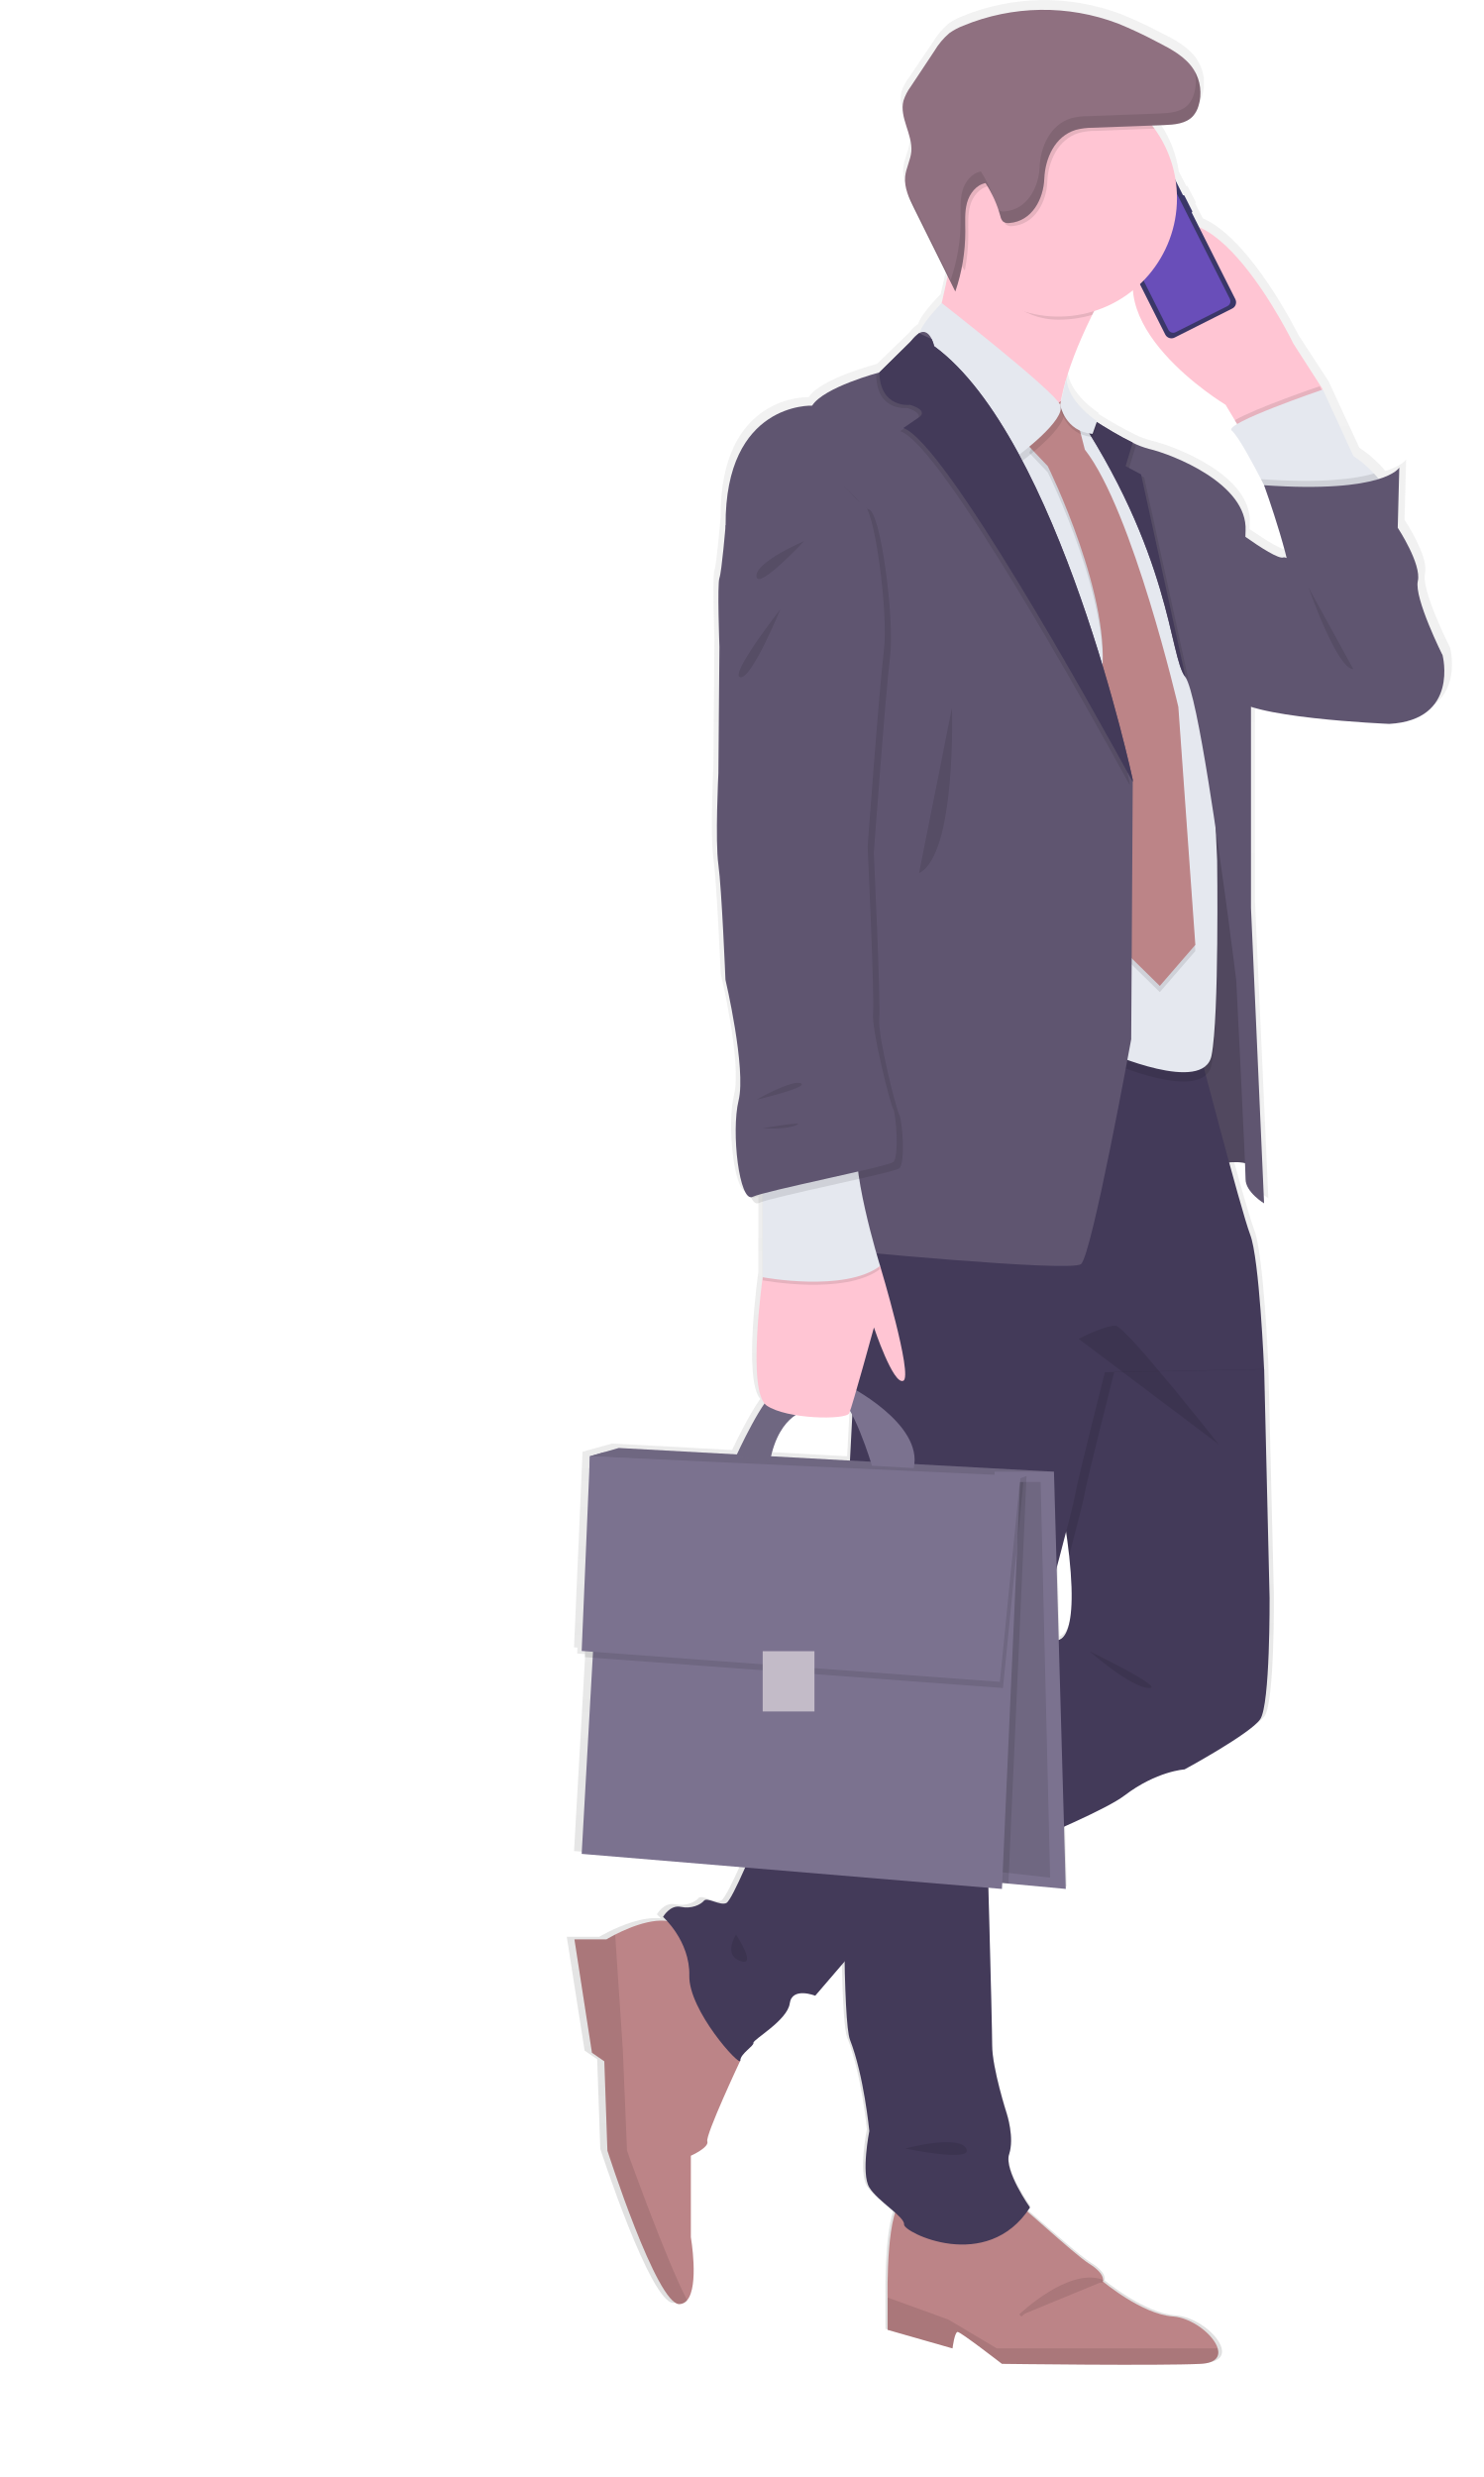
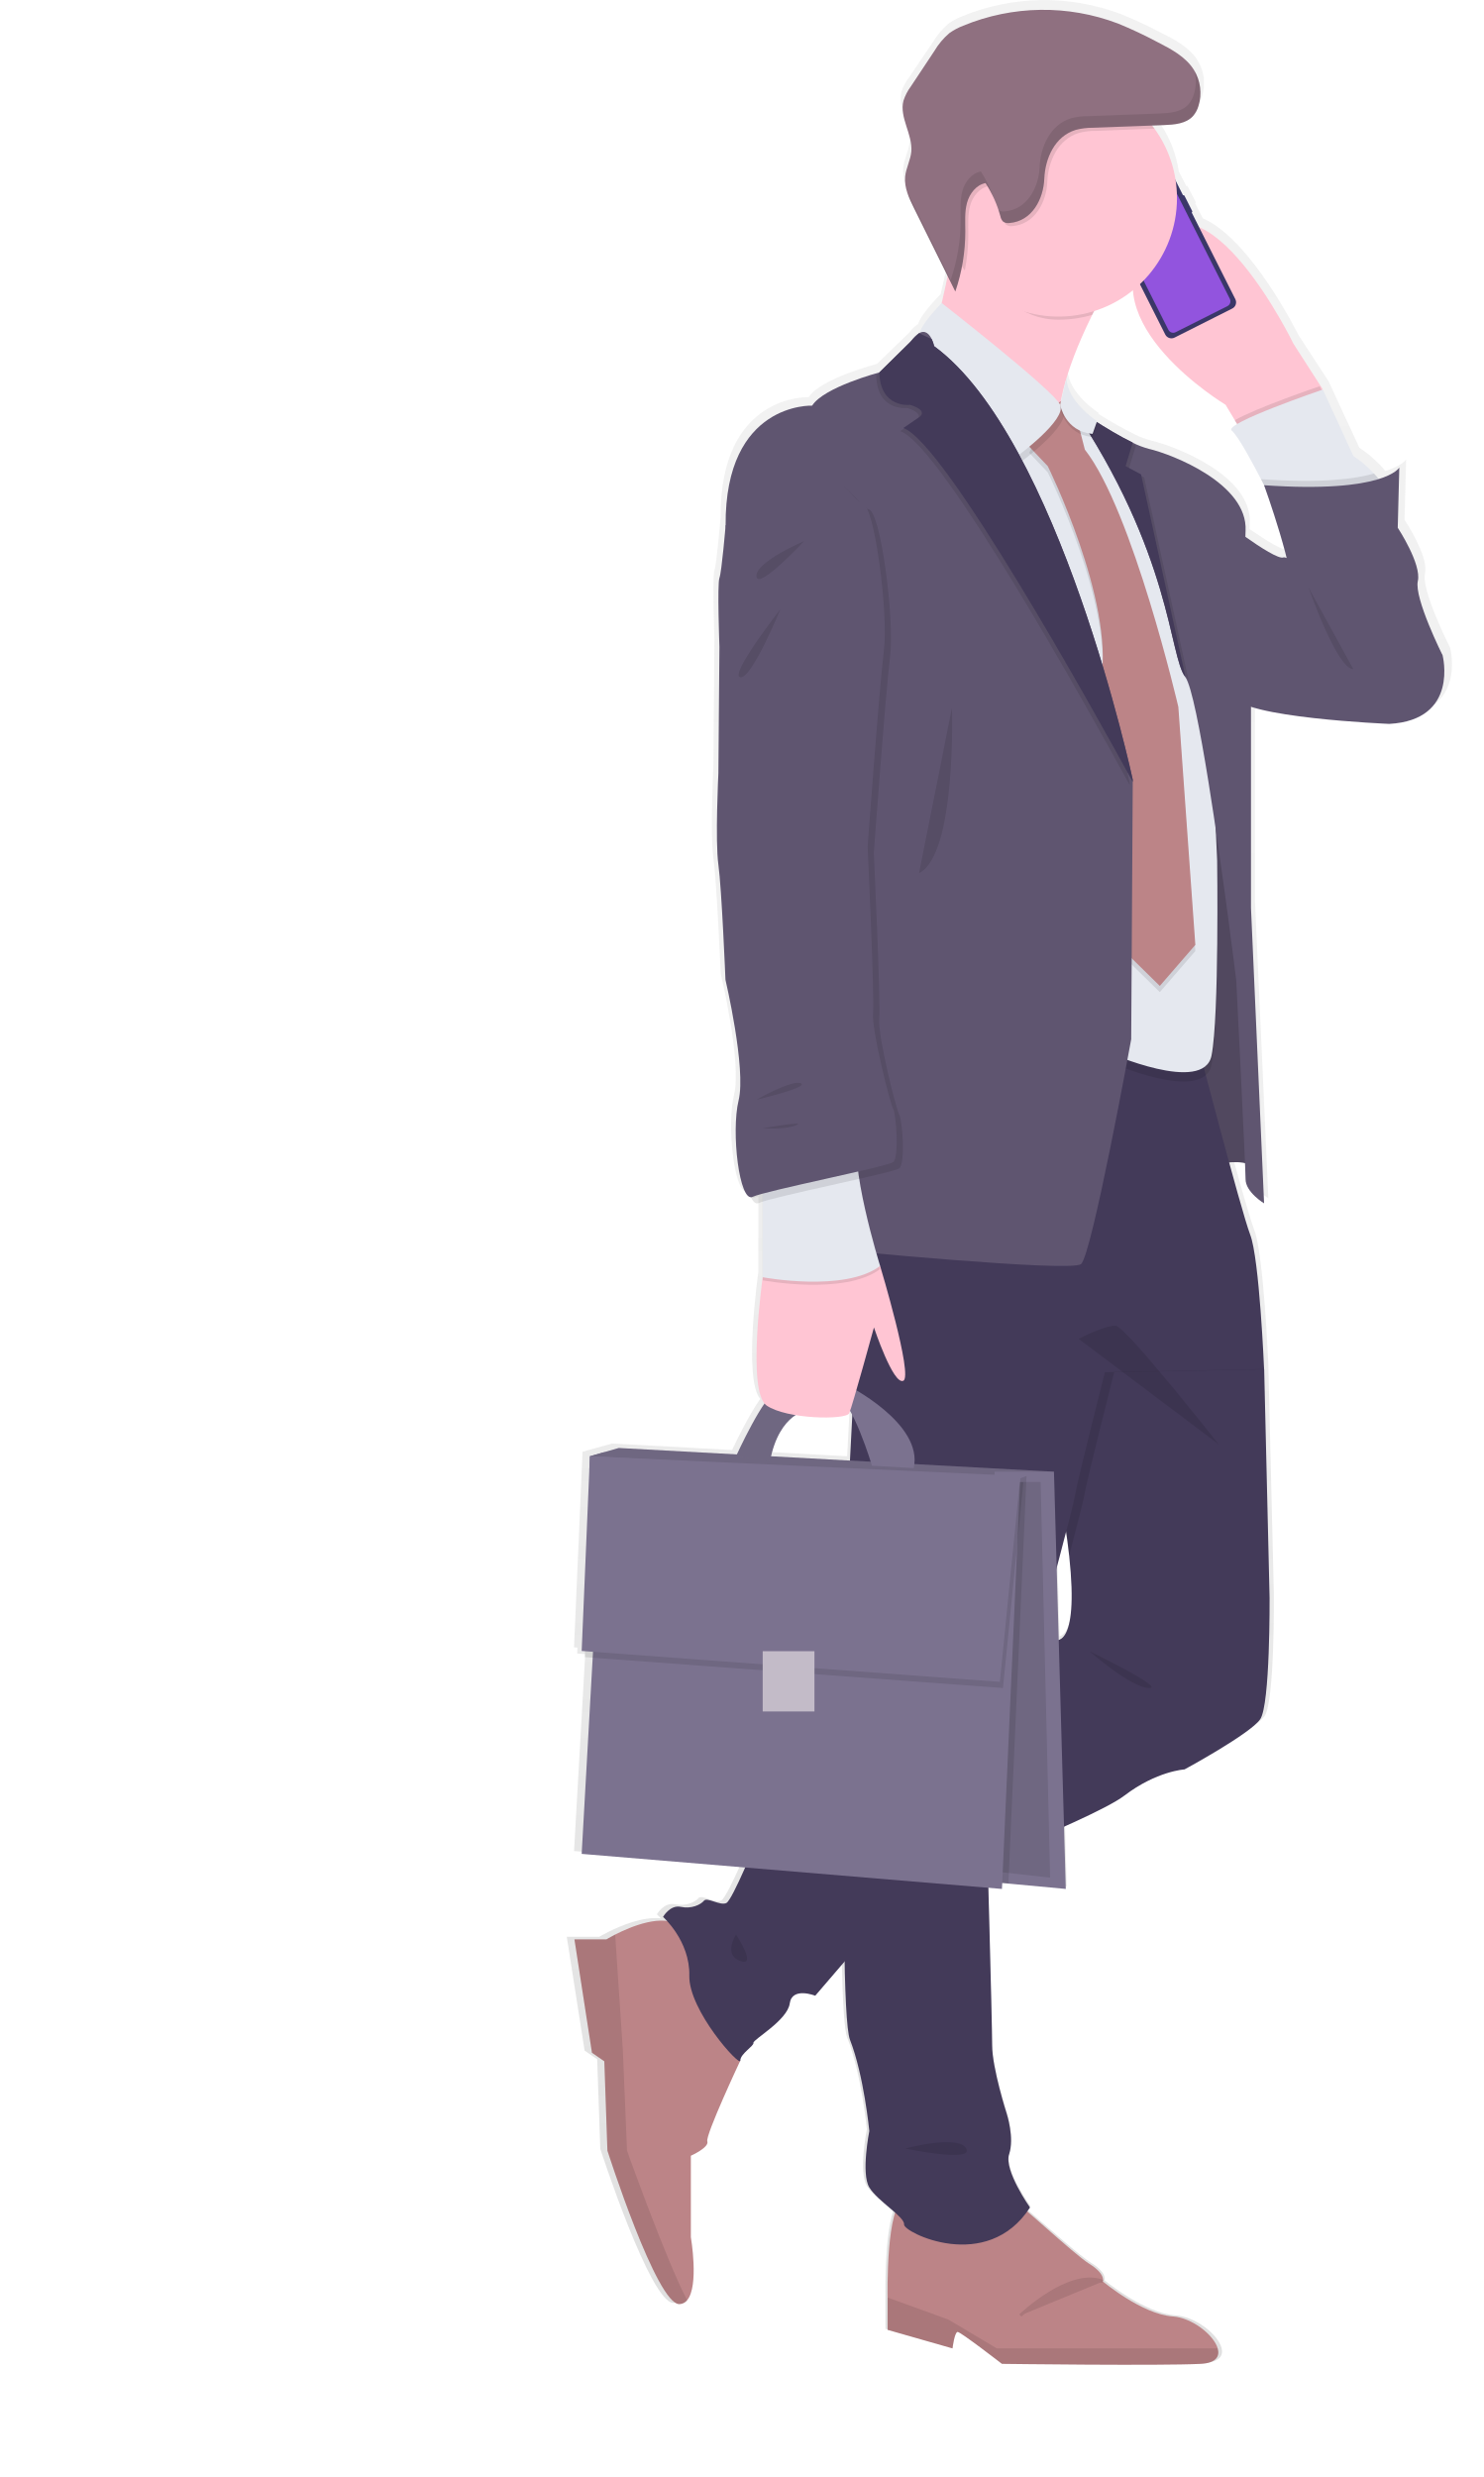
<svg xmlns="http://www.w3.org/2000/svg" id="6968ac48-3a8f-41ea-a7fd-90e9ec00ee17" data-name="Layer 1" width="480" height="801.44" viewBox="0 0 480 801.44">
  <defs>
    <linearGradient id="70ce31e8-5126-44c6-9ded-adf44b0dced1" x1="489.88" y1="814.11" x2="489.88" y2="49.28" gradientUnits="userSpaceOnUse">
      <stop offset="0" stop-color="gray" stop-opacity="0.25" />
      <stop offset="0.54" stop-color="gray" stop-opacity="0.12" />
      <stop offset="1" stop-color="gray" stop-opacity="0.1" />
    </linearGradient>
  </defs>
  <path d="M632.51,258.88s-9.41-18.57-8.14-24.09-6.62-17.31-6.62-17.31l.51-19.56s-1.09,2-6.77,3.75c-.48-.63-1-1.25-1.54-1.84a40.32,40.32,0,0,0-6.82-5.69l-10-21.58-9.67-14.81s-15.25-31-31-37.84l-2.48-4.85a.38.38,0,0,0,.15-.49l-2.52-4.93a.39.39,0,0,0-.49-.18l-2.41-4.72a37.91,37.91,0,0,0-7-16.89c-.25-.35-.52-.67-.78-1l3.92-.14c3.44-.13,7.28-.43,9.59-3a8.77,8.77,0,0,0,1.79-3.3,14,14,0,0,0,.58-2.93c0-.15,0-.3,0-.44q0-.51,0-1c0-.27,0-.53,0-.8s0-.43,0-.64-.11-.69-.17-1c0-.13,0-.26-.08-.39a11.66,11.66,0,0,0-.31-1.16,1.55,1.55,0,0,1-.07-.23c-.14-.4-.29-.8-.46-1.19a1.11,1.11,0,0,1-.07-.16c-.18-.39-.38-.77-.59-1.14l-.06-.12v0a4,4,0,0,0-.25-.45c-2.71-4.26-7.47-6.75-12-9a138.69,138.69,0,0,0-13-6,70,70,0,0,0-51,.72,20.19,20.19,0,0,0-4.54,2.42,23.46,23.46,0,0,0-4.95,5.82l-7.75,11.45A16.18,16.18,0,0,0,455,78.79c-1.45,5.44,3.1,10.89,2.59,16.5-.26,2.79-1.76,5.35-2.05,8.14-.37,3.6,1.3,7.07,2.93,10.32l11.09,22c-.59,2.89-1.24,5.85-1.95,8.71h0c-5.11,5.28-6.83,8.16-7.3,9.72l-.15.08h0a9,9,0,0,0-2.56,2.5L447.06,167s-18.32,4.76-22.13,10.79c0,0-28.75-1.26-28.5,38.89,0,0-1.27,15.06-2,17.07s0,22.33,0,22.33l-.34,41.16s-1.1,21.83,0,29.61,2.37,37.39,2.37,37.39,6.87,28.86,4.33,39.15c-2.44,9.85,0,31.39,4,31.48.76,1.57,1.63,2.34,2.58,1.9a11,11,0,0,1,1.27-.46V460.9s-4.95,34.45.6,41c-3.68,5.24-8,14.18-9.1,16.53l-38.9-2.09-4.95,1.39h0L351.75,519,349,582.27l1.1.08-.08,1.93,2.6.19L349,648.19l53.85,4.43c-2.37,5.31-5.12,11-6.19,11.55-2,1-6.36-2-7.38-.76s-4.07,2.76-7.63,2-5.85,3.26-5.85,3.26.52.46,1.3,1.31c-5.78-.7-13.09,2.4-17.06,4.4-1.78.9-2.89,1.57-2.89,1.57H346.65l5.77,36.81,4.07,2.78,1,29s16.28,50.19,23.74,49.86a3.37,3.37,0,0,0,2.51-1.26c4-4.62,1.23-20.49,1.23-20.49V746.23s6.1-2.68,5.42-4.69,9.84-24,10.78-26a.17.17,0,0,0,.08-.16c0-2.26,4.58-4.77,4.32-5.77s11.2-7.28,12-12.8,8.39-2.51,8.39-2.51l9.66-11.1c.29,13.53.84,23,1.79,25.4,4.58,11.55,6.36,29.62,6.36,29.62s-2.8,13.8,0,18.32c1.72,2.76,5.72,5.72,8.5,8.17-2.89,8.76-2.48,27.38-2.48,27.38v10.7l21.37,6s.67-5.35,1.69-5.35,14.59,10.37,14.59,10.37,52.24.67,65.46,0c5-.25,6.36-2.4,5.59-5-1.27-4.33-8.4-9.94-14.74-10.37-10.18-.67-23.07-11.37-23.07-11.37s1-2.35-4.41-5.69c-3.74-2.3-14.09-11.61-20.49-17.06.3-.41.61-.82.9-1.26,0,0-8.65-12-6.86-17.32s-.77-13-.77-13-4.83-14.81-4.83-22.34c0-4.77-.72-31.9-1.24-51.14l4.46.37.09-1.92,2,.18,18.91,1.74-.58-20.21c9.11-4,16.69-7.71,19.83-10.08,10.68-8,19.84-8.53,19.84-8.53s21.62-11.54,24.93-16.31,3-39.4,3-39.4l-1.78-74.22v-.06s-1.52-35.88-4.58-43.66c-1.12-2.88-3.89-12.48-6.92-23.44a18.11,18.11,0,0,1,5.22.22c.11,2.68.18,4.52.18,5.15,0,4.26,6.1,7.88,6.1,7.88l-4.32-96V275.66c13.32,4.24,45.53,5.56,45.53,5.56C638.1,280,632.51,258.88,632.51,258.88ZM506.87,176.4l-.07,0a66.59,66.59,0,0,1,1.85-7.45ZM419.45,505.67c7.89,1.3,17,.92,17.69-.61.07-.15.16-.42.28-.77.25.44.49.89.74,1.35l-.77,14.48v.33l-26-1.4C413.21,511.3,416.65,507.52,419.45,505.67Zm86.67,73.06-.67-23.45c1.16-4.32,2.2-8.24,3.09-11.6.4,2.79.74,5.36,1,7.73C512,573.66,508.37,578,506.12,578.73Zm74-351.58c-1.49.57-7.16-3-12.54-6.7,0-.68.05-1.35.08-2,.76-15.31-24.17-24.84-31.8-26.6a27.41,27.41,0,0,1-5.36-2,125,125,0,0,1-11.84-6.69l.1-.29s-9.84-6.23-10.05-14a132.92,132.92,0,0,1,8.46-20.53c.19-.39.4-.8.6-1.19a39.25,39.25,0,0,0,12.8-6.78c1.53,20,30.47,37.21,30.47,37.21l3.09,5,.73,1.18c-1.56.92-2.31,1.66-1.78,2.09,2.2,1.76,7.52,11.72,9.72,15.93a.06.06,0,0,0,0,0c.6,1.14,1,1.85,1,1.85s4.73,12.87,7.44,23.64A2,2,0,0,0,580.1,227.15Z" transform="translate(-163.24 -49.28)" fill="url(#70ce31e8-5126-44c6-9ded-adf44b0dced1)" />
  <path d="M591.3,175.28l-.34.45-1.16,1.55L567.55,193l-4.72-7.76-3-5S515.48,153.64,534.55,128s47.25,32.5,47.25,32.5Z" transform="translate(-163.24 -49.28)" fill="#ffc5d3" />
  <rect x="547.05" y="112.1" width="0.76" height="6.26" rx="0.38" ry="0.38" transform="translate(-156.55 209.3) rotate(-26.73)" fill="#3a3768" />
  <rect x="521.39" y="119.37" width="0.43" height="2.06" rx="0.21" ry="0.21" transform="translate(-161.64 198.23) rotate(-26.73)" fill="#3a3768" />
  <rect x="523.41" y="122.65" width="0.48" height="3.59" rx="0.24" ry="0.24" transform="translate(-163.24 199.58) rotate(-26.73)" fill="#3a3768" />
  <rect x="525.6" y="126.97" width="0.46" height="3.62" rx="0.23" ry="0.23" transform="translate(-164.96 201.03) rotate(-26.73)" fill="#3a3768" />
  <rect x="528.35" y="104.91" width="25.4" height="51.62" rx="2.24" ry="2.24" transform="translate(-164.21 208.08) rotate(-26.73)" fill="#3a3768" />
-   <path d="M536.4,105.67a.9.9,0,0,0-.4,1.22l.08.17a.91.91,0,0,1-.4,1.23l-9.62,4.84a.9.9,0,0,1-1.22-.4l-.09-.17a.91.91,0,0,0-1.22-.41l-1.87.95a1.72,1.72,0,0,0-.77,2.33L541.33,156a1.75,1.75,0,0,0,2.34.77l16.78-8.45a1.75,1.75,0,0,0,.77-2.34l-20.45-40.59a1.74,1.74,0,0,0-2.34-.77Z" transform="translate(-163.24 -49.28)" fill="#694eb9" />
+   <path d="M536.4,105.67a.9.9,0,0,0-.4,1.22l.08.17a.91.91,0,0,1-.4,1.23l-9.62,4.84a.9.9,0,0,1-1.22-.4l-.09-.17a.91.91,0,0,0-1.22-.41l-1.87.95a1.72,1.72,0,0,0-.77,2.33L541.33,156a1.75,1.75,0,0,0,2.34.77l16.78-8.45a1.75,1.75,0,0,0,.77-2.34l-20.45-40.59a1.74,1.74,0,0,0-2.34-.77Z" transform="translate(-163.24 -49.28)" fill="#9254de" />
  <rect x="527.92" y="109.31" width="3.55" height="0.72" rx="0.36" ry="0.36" transform="translate(-155.95 200.72) rotate(-26.73)" fill="#e6e8ec" />
  <circle cx="368.88" cy="59.17" r="0.41" fill="#e6e8ec" />
  <path d="M550.8,261.28,544.55,429s21-7,24.25-1.75-3.5-84-3.5-84Z" transform="translate(-163.24 -49.28)" fill="#5f5570" />
  <path d="M550.8,261.28,544.55,429s21-7,24.25-1.75-3.5-84-3.5-84Z" transform="translate(-163.24 -49.28)" opacity="0.15" />
  <path d="M551.8,814.11c-13,.67-64.33,0-64.33,0s-13.34-10.33-14.34-10.33-1.66,5.33-1.66,5.33l-21-6V792.45s-.67-30.35,5.66-31.67,34.34,0,34.34,0c1-.33,20,17.67,25.33,21s4.33,5.67,4.33,5.67,12.67,10.66,22.67,11.33c6.23.42,13.24,6,14.49,10.33C558.05,811.72,556.7,813.86,551.8,814.11Z" transform="translate(-163.24 -49.28)" fill="#bc8487" />
  <path d="M551.8,814.11c-13,.67-64.33,0-64.33,0s-13.34-10.33-14.34-10.33-1.66,5.33-1.66,5.33l-21-6V792.66l19.66,7.12,15.67,9.33h71.49C558.05,811.72,556.7,813.86,551.8,814.11Z" transform="translate(-163.24 -49.28)" opacity="0.1" />
  <path d="M493.43,798.45s16-15.33,26.7-11" transform="translate(-163.24 -49.28)" stroke="#000" stroke-miterlimit="10" opacity="0.1" />
  <path d="M392.13,742.11c.67,2-5.33,4.67-5.33,4.67v26.33s2.72,15.81-1.21,20.42a3.29,3.29,0,0,1-2.46,1.25c-7.33.33-23.33-49.67-23.33-49.67l-1-28.89-4-2.77-5.67-36.67h10.34s1.09-.67,2.84-1.57c5-2.55,15.47-7,21.16-2.76L402.8,716S391.47,740.11,392.13,742.11Z" transform="translate(-163.24 -49.28)" fill="#bc8487" />
  <path d="M385.59,793.53a3.29,3.29,0,0,1-2.46,1.25c-7.33.33-23.33-49.67-23.33-49.67l-1-28.89-4-2.77-5.67-36.67h10.34s1.09-.67,2.84-1.57l2.49,37.57,1.33,32.33S378.69,780.31,385.59,793.53Z" transform="translate(-163.24 -49.28)" opacity="0.1" />
  <path d="M571.05,605.53c-3.25,4.75-24.5,16.25-24.5,16.25s-9,.5-19.5,8.5c-5.43,4.14-24.3,12.35-41.25,19.32-15.83,6.51-30,11.93-30,11.93l-16.32,19L427.05,695s-7.5-3-8.25,2.5-12,11.75-11.75,12.75-4.25,3.5-4.25,5.75-16.75-16.25-16.5-27.5-8.5-19-8.5-19,2.25-4,5.75-3.25,6.5-.75,7.5-2,5.25,1.75,7.25.75,10-20.75,10-20.75l31.17-20.91,62-41.56,2.86-1.92s8.25,3.78,4.9-27.19c-.65-6-1.74-13.29-3.4-22.17-10.25-54.75,26.5-61,26.5-61l32.25,10.75,7.75,12v.06l1.75,73.94S574.3,600.78,571.05,605.53Z" transform="translate(-163.24 -49.28)" fill="#433a59" />
  <path d="M485.55,640.53s.1,3.55.25,9.07c-15.83,6.51-30,11.93-30,11.93l-16.32,19c-.27-15.75-.21-36.21,0-57.18l62-41.56C493.81,610.22,485.55,640.53,485.55,640.53Z" transform="translate(-163.24 -49.28)" opacity="0.1" />
  <path d="M572.3,492.28v.06l-48.5.94s-8.5,33.25-9.75,40.25c-.31,1.72-2.19,9.07-4.85,19.17-.65-6-1.74-13.29-3.4-22.17-10.25-54.75,26.5-61,26.5-61l32.25,10.75Z" transform="translate(-163.24 -49.28)" opacity="0.1" />
  <path d="M444.55,401.53l-6.25,120s-4.5,176.25,0,187.75,6.25,29.5,6.25,29.5-2.75,13.75,0,18.25,11.5,9.5,11.25,12,26.75,16,40.75-5.5c0,0-8.5-12-6.75-17.25s-.75-13-.75-13S484.3,718.53,484.3,711s-1.75-70.5-1.75-70.5,27.25-100,28.5-107,9.75-40.25,9.75-40.25l51.5-1s-1.5-35.75-4.5-43.5-17.75-64.5-17.75-64.5Z" transform="translate(-163.24 -49.28)" fill="#433a59" />
  <polygon points="195.36 469.89 190.89 471.17 190.71 475.59 324.73 477.32 324.73 475.58 195.36 469.89" fill="#7b728f" />
  <path d="M516.68,151.15c-19.5,39.55-7.39,47.82-5.46,48.84-4.13-1.92-57.81-27.14-50.75-33.54,4.59-4.17,8.52-22.31,10.83-35.31,1.37-7.76,2.17-13.69,2.17-13.69l56.33,10.33C524.34,136.58,520,144.33,516.68,151.15Z" transform="translate(-163.24 -49.28)" fill="#ffc5d3" />
  <path d="M591,175.73l-1.16,1.55L567.55,193l-4.72-7.76c6.87-4,27.47-11,27.47-11Z" transform="translate(-163.24 -49.28)" opacity="0.1" />
  <path d="M611.55,211.78c-2,7-35.75,0-35.75,0l-3.5-5.5s-.35-.7-.94-1.84a.06.06,0,0,1,0,0c-2.16-4.19-7.39-14.11-9.55-15.87-2.75-2.25,29.5-13.25,29.5-13.25l9.88,21.5a39.82,39.82,0,0,1,6.7,5.67C610.39,205.2,612.46,208.59,611.55,211.78Z" transform="translate(-163.24 -49.28)" fill="#e5e8ef" />
  <path d="M555.55,215s20,15.78,23,14.64,51.5,31.61,51.5,31.61,5.5,21-17.25,22.25c0,0-48.25-2-50.25-9S555.55,215,555.55,215Z" transform="translate(-163.24 -49.28)" fill="#5f5570" />
  <path d="M501.05,183.28l-21.75,22.5,30.5,194,12-7s31,13.75,33.5,1,1.81-63,1.81-63L553.05,240s-14.25-31.75-14.25-32.75-20.55-16.5-20.55-16.5l-9.7-7.5Z" transform="translate(-163.24 -49.28)" opacity="0.1" />
  <path d="M501.05,180.28l-21.75,22.5,30.5,194,12-7s31,13.75,33.5,1,1.81-63,1.81-63L553.05,237s-14.25-31.75-14.25-32.75-20.55-16.5-20.55-16.5l-9.7-7.5Z" transform="translate(-163.24 -49.28)" fill="#e5e8ef" />
  <path d="M502.3,183.53l-6,12.25,6,6.33s21.5,43.42,17.25,69.17l4.5,84.75,14.5,14.25L550.05,357l-5.5-77s-14.75-63.5-30.25-83.25l-4.5-17.5Z" transform="translate(-163.24 -49.28)" opacity="0.1" />
  <path d="M502.3,181.53l-6,12.25,6,6.33s21.5,43.42,17.25,69.17l4.5,84.75,14.5,14.25L550.05,355l-5.5-77s-14.75-63.5-30.25-83.25l-4.5-17.5Z" transform="translate(-163.24 -49.28)" fill="#bc8487" />
  <path d="M529.8,127.78c-5.46,8.8-9.76,16.55-13.12,23.37a38.45,38.45,0,0,1-10.9,1.57c-12.36,0-19.48-8.55-26.48-17.63-1.6-2.06-6.86-1.58-8-4,1.37-7.76,2.17-13.69,2.17-13.69Z" transform="translate(-163.24 -49.28)" opacity="0.1" />
  <path d="M544.11,113.38a38.33,38.33,0,1,1-7.29-22.49A38.33,38.33,0,0,1,544.11,113.38Z" transform="translate(-163.24 -49.28)" fill="#ffc5d3" />
  <path d="M493.55,198.78l-31.5-38s-2.91-1.17,6.92-11.46c0,0,36.1,28.14,38.34,32.92S493.55,198.78,493.55,198.78Z" transform="translate(-163.24 -49.28)" opacity="0.1" />
  <path d="M492.55,196.78l-31.5-38s-2.91-1.17,6.92-11.46c0,0,36.1,28.14,38.34,32.92S492.55,196.78,492.55,196.78Z" transform="translate(-163.24 -49.28)" fill="#e5e8ef" />
  <path d="M572.3,438.63s-6-3.6-6-7.85-3-64.25-3-64.25-4.4-35.81-9-64.27v0c-2.7-16.77-5.47-31-7.43-33.82l-.08-.12c-5.25-6.75-4.25-39.75-37-88,.44.3,11.73,8.22,20,12.2a27.42,27.42,0,0,0,5.27,2c7.5,1.75,32,11.25,31.25,26.5s1.75,50.25,1.75,50.25V343Z" transform="translate(-163.24 -49.28)" fill="#5f5570" />
  <path d="M611.55,211.78c-2,7-35.75,0-35.75,0l-3.5-5.5s-.35-.7-.94-1.84a.06.06,0,0,1,0,0,.67.67,0,0,1-.05-.12c19.61,1.37,30.54-.06,36.58-1.83C610.39,205.2,612.46,208.59,611.55,211.78Z" transform="translate(-163.24 -49.28)" opacity="0.1" />
  <path d="M572.3,206.28s10.5,29,9,36.25,24.25,35.75,24.25,35.75l24.5-17s-9.25-18.5-8-24-6.5-17.25-6.5-17.25l.5-19.48S611.55,209,572.3,206.28Z" transform="translate(-163.24 -49.28)" fill="#5f5570" />
  <path d="M536.82,90.89l-19,.72a21.16,21.16,0,0,0-5.5.69c-6.79,2.09-9.92,9.31-10.17,15.8s-4,13.76-11.27,14.33a2.81,2.81,0,0,1-2.07-.46,3.42,3.42,0,0,1-.88-1.77,38.7,38.7,0,0,0-4.78-10.68c-3,.54-5.22,3.39-6,6.37s-.57,6.12-.56,9.21a59.61,59.61,0,0,1-1.13,11.69,38.33,38.33,0,1,1,61.39-45.9Z" transform="translate(-163.24 -49.28)" opacity="0.1" />
  <path d="M511.33,91.3a21.16,21.16,0,0,1,5.5-.69l23.07-.86c3.38-.13,7.15-.43,9.42-2.94a8.81,8.81,0,0,0,1.76-3.29,14.2,14.2,0,0,0-1.49-11.63c-2.67-4.25-7.35-6.72-11.81-9a137.23,137.23,0,0,0-12.77-6,68,68,0,0,0-50.1.72A20.22,20.22,0,0,0,470.45,60a23.05,23.05,0,0,0-4.86,5.8L458,77.24a15.75,15.75,0,0,0-2.39,4.62c-1.43,5.43,3,10.86,2.54,16.45-.26,2.78-1.73,5.33-2,8.11-.36,3.59,1.28,7,2.89,10.27l13.34,26.91a59.62,59.62,0,0,0,3.23-19.5c0-3.09-.26-6.23.56-9.21s3-5.83,6-6.37a38.57,38.57,0,0,1,4.79,10.68,3.38,3.38,0,0,0,.88,1.77,2.8,2.8,0,0,0,2.07.46c7.31-.57,11-7.77,11.27-14.33S504.54,93.39,511.33,91.3Z" transform="translate(-163.24 -49.28)" fill="#8f7080" />
  <polygon points="190.89 471.17 200.23 468.5 341.06 476.17 325.56 478.17 190.89 471.17" fill="#7b728f" />
  <polygon points="190.89 471.17 200.23 468.5 341.06 476.17 325.56 478.17 190.89 471.17" opacity="0.1" />
  <polygon points="344.89 611.17 326.31 609.44 319.79 608.84 319.79 505.5 321.51 481.51 321.89 476.17 341.06 476.17 344.89 611.17" fill="#7b728f" />
  <polygon points="339.81 607.5 324.99 605.86 319.79 605.29 319.79 507.31 321.16 484.57 321.46 479.5 336.75 479.5 339.81 607.5" opacity="0.1" />
  <path d="M401.42,520.45s9.25-20.29,13.13-20.92,11,0,11,0l-.63,5.88s-9.5.75-12.5,16.62Z" transform="translate(-163.24 -49.28)" fill="#7b728f" />
  <path d="M401.42,520.45s9.25-20.29,13.13-20.92,11,0,11,0l-.63,5.88s-9.5.75-12.5,16.62Z" transform="translate(-163.24 -49.28)" opacity="0.1" />
  <path d="M437.3,497.41s24.87,12.37,21.62,26.87l-13.5-.75s-6.5-21.62-11.62-22.75S437.3,497.41,437.3,497.41Z" transform="translate(-163.24 -49.28)" fill="#7b728f" />
  <path d="M529.8,301.53v.73l-.5,83.27s-12.75,70-16.25,72.75-80.25-4.75-80.25-4.75L398.05,219.28c-.25-40,28-38.75,28-38.75,3.75-6,21.75-10.75,21.75-10.75l10-9.75.32-.45a8.89,8.89,0,0,1,2.52-2.49h0c2.06-1.19,3.37.38,4.12,1.93a11.63,11.63,0,0,1,.78,2.27C506.05,191,529.8,301.53,529.8,301.53Z" transform="translate(-163.24 -49.28)" fill="#5f5570" />
  <path d="M528.8,302.53v.73c-12.57-23-61-110.14-74.25-114.48l5.1-3.5s3.4-2-2.85-4c0,0-9.75,1.25-10-10.5l10.32-10.2,2.52-2.49h0l4.12,1.93a11.63,11.63,0,0,1,.78,2.27C505.05,192,528.8,302.53,528.8,302.53Z" transform="translate(-163.24 -49.28)" opacity="0.1" />
  <path d="M529.8,301.53v.73c-12.57-23-61-110.14-74.25-114.48l5.1-3.5s3.4-2-2.85-4c0,0-9.75,1.25-10-10.5l10.32-10.2,2.52-2.49h0l4.12,1.93a11.63,11.63,0,0,1,.78,2.27C506.05,191,529.8,301.53,529.8,301.53Z" transform="translate(-163.24 -49.28)" fill="#433a59" />
  <path d="M547.88,269.4l-.08-.12c-5.25-6.75-4.25-39.75-37-88,.44.3,11.73,8.22,20,12.2l-2.31,7.62,5,2.67Z" transform="translate(-163.24 -49.28)" opacity="0.1" />
  <path d="M546.88,268.4l-.08-.12c-5.25-6.75-4.25-39.75-37-88,.44.3,11.73,8.22,20,12.2l-2.31,7.62,5,2.67Z" transform="translate(-163.24 -49.28)" fill="#433a59" />
  <path d="M508.36,172.58l-2.05,8.66s1.5,8.67,10.49,9.42l1.45-4.13S508.55,180.31,508.36,172.58Z" transform="translate(-163.24 -49.28)" opacity="0.1" />
  <path d="M508.36,171.58l-2.05,8.66s1.5,8.67,10.49,9.42l1.45-4.13S508.55,179.31,508.36,171.58Z" transform="translate(-163.24 -49.28)" fill="#e5e8ef" />
  <polygon points="332.19 477.57 326.31 609.44 319.79 608.84 319.79 505.5 321.51 481.51 332.19 477.57" opacity="0.1" />
  <polygon points="192.23 528.5 188.23 599.83 324.23 611.17 330.19 477.57 192.23 528.5" fill="#7b728f" />
  <polygon points="189.23 536.17 191.89 473.17 331.19 479.57 324.56 546.17 189.23 536.17" opacity="0.1" />
  <polygon points="188.23 534.17 190.89 471.17 330.19 477.57 323.56 544.17 188.23 534.17" fill="#7b728f" />
  <rect x="246.81" y="534.25" width="16.75" height="19.5" fill="#c3bbc8" />
  <path d="M412.55,455.78l-2.5,6.75s-5.25,37,1.25,41.5,25.75,4.75,26.75,2.5,8-27.75,8-27.75,6.25,18.75,9.5,17.25-7.5-37.14-7.5-37.14Z" transform="translate(-163.24 -49.28)" fill="#ffc5d3" />
  <path d="M410.05,427.78v35.75s26.5,5,38-3.64c0,0-10.75-34.61-6.75-43.36S410.05,427.78,410.05,427.78Z" transform="translate(-163.24 -49.28)" opacity="0.1" />
  <path d="M410.05,426.78v35.75s26.5,5,38-3.64c0,0-10.75-34.61-6.75-43.36S410.05,426.78,410.05,426.78Z" transform="translate(-163.24 -49.28)" fill="#e5e8ef" />
  <path d="M407.05,217.53l-7,3.75s-1.25,15-2,17,0,22.25,0,22.25l-.34,41s-1.08,21.75,0,29.5S400,368.28,400,368.28s6.76,28.75,4.26,39,.25,33.25,4.5,31.25,43.5-9.75,45.5-11.25,1-15.5,0-17.25-7-25.5-6.5-31-1.75-53.75-1.75-53.75,3.75-51.5,5.25-63.5-3-47.25-7-47.75S428.55,186.28,407.05,217.53Z" transform="translate(-163.24 -49.28)" opacity="0.1" />
  <path d="M405.05,215.53l-7,3.75s-1.25,15-2,17,0,22.25,0,22.25l-.34,41s-1.08,21.75,0,29.5S398,366.28,398,366.28s6.76,28.75,4.26,39,.25,33.25,4.5,31.25,43.5-9.75,45.5-11.25,1-15.5,0-17.25-7-25.5-6.5-31-1.75-53.75-1.75-53.75,3.75-51.5,5.25-63.5-3-47.25-7-47.75S426.55,184.28,405.05,215.53Z" transform="translate(-163.24 -49.28)" fill="#5f5570" />
  <g opacity="0.1">
    <path d="M480.66,104.77c-3,.54-5.22,3.39-6,6.37s-.57,6.12-.56,9.21a59.61,59.61,0,0,1-3.22,19.5l-13.35-26.91c-.26-.53-.53-1.08-.79-1.63a36.37,36.37,0,0,0,2.29,5.38l13.35,26.91a59.61,59.61,0,0,0,3.22-19.5c0-3.09-.25-6.23.56-9.21s3-5.83,6-6.37a40.13,40.13,0,0,1,2.59,4.73A39,39,0,0,0,480.66,104.77Z" transform="translate(-163.24 -49.28)" />
    <path d="M549.83,72.32a14.16,14.16,0,0,1-.24,7.45,8.83,8.83,0,0,1-1.77,3.29c-2.27,2.51-6,2.81-9.42,2.94l-23.06.86a21.23,21.23,0,0,0-5.51.69c-6.78,2.09-9.92,9.31-10.17,15.8s-4,13.76-11.27,14.33a2.81,2.81,0,0,1-2.07-.46h0c.23.65.45,1.31.64,2a3.3,3.3,0,0,0,.87,1.77,2.81,2.81,0,0,0,2.07.46c7.32-.57,11-7.77,11.27-14.33s3.39-13.71,10.17-15.8a21.23,21.23,0,0,1,5.51-.69l23.06-.86c3.38-.13,7.15-.43,9.42-2.94a8.83,8.83,0,0,0,1.77-3.29A14.2,14.2,0,0,0,549.83,72.32Z" transform="translate(-163.24 -49.28)" />
  </g>
  <path d="M512.28,482.47s8.66-4.5,12-4.25,33.33,38.39,33.33,38.39Z" transform="translate(-163.24 -49.28)" opacity="0.1" />
  <path d="M423.45,224.35s-15.83,6.76-15.41,11.43S423.45,224.35,423.45,224.35Z" transform="translate(-163.24 -49.28)" opacity="0.1" />
  <path d="M415.74,246.45s-16.61,21.24-12.94,21.95S415.74,246.45,415.74,246.45Z" transform="translate(-163.24 -49.28)" opacity="0.1" />
  <path d="M471.3,278.28s1.52,47.5-10.66,53.5Z" transform="translate(-163.24 -49.28)" opacity="0.1" />
  <path d="M408,405.11s11.72-6.66,14.41-5.33S408,405.11,408,405.11Z" transform="translate(-163.24 -49.28)" opacity="0.1" />
  <path d="M410.05,414.32s7.4.53,10.91-1S410.05,414.32,410.05,414.32Z" transform="translate(-163.24 -49.28)" opacity="0.1" />
  <path d="M586.7,239.41s9.18,26.37,14.47,26.37" transform="translate(-163.24 -49.28)" opacity="0.1" />
  <path d="M456.16,744.45s17.22-4.67,19.76,0S456.16,744.45,456.16,744.45Z" transform="translate(-163.24 -49.28)" opacity="0.1" />
  <path d="M401.42,675.21s-4.29,6.57,1.38,8.57S401.42,675.21,401.42,675.21Z" transform="translate(-163.24 -49.28)" opacity="0.1" />
  <path d="M515.8,583.53s13,11.58,19.14,11.92S515.8,583.53,515.8,583.53Z" transform="translate(-163.24 -49.28)" opacity="0.1" />
</svg>
